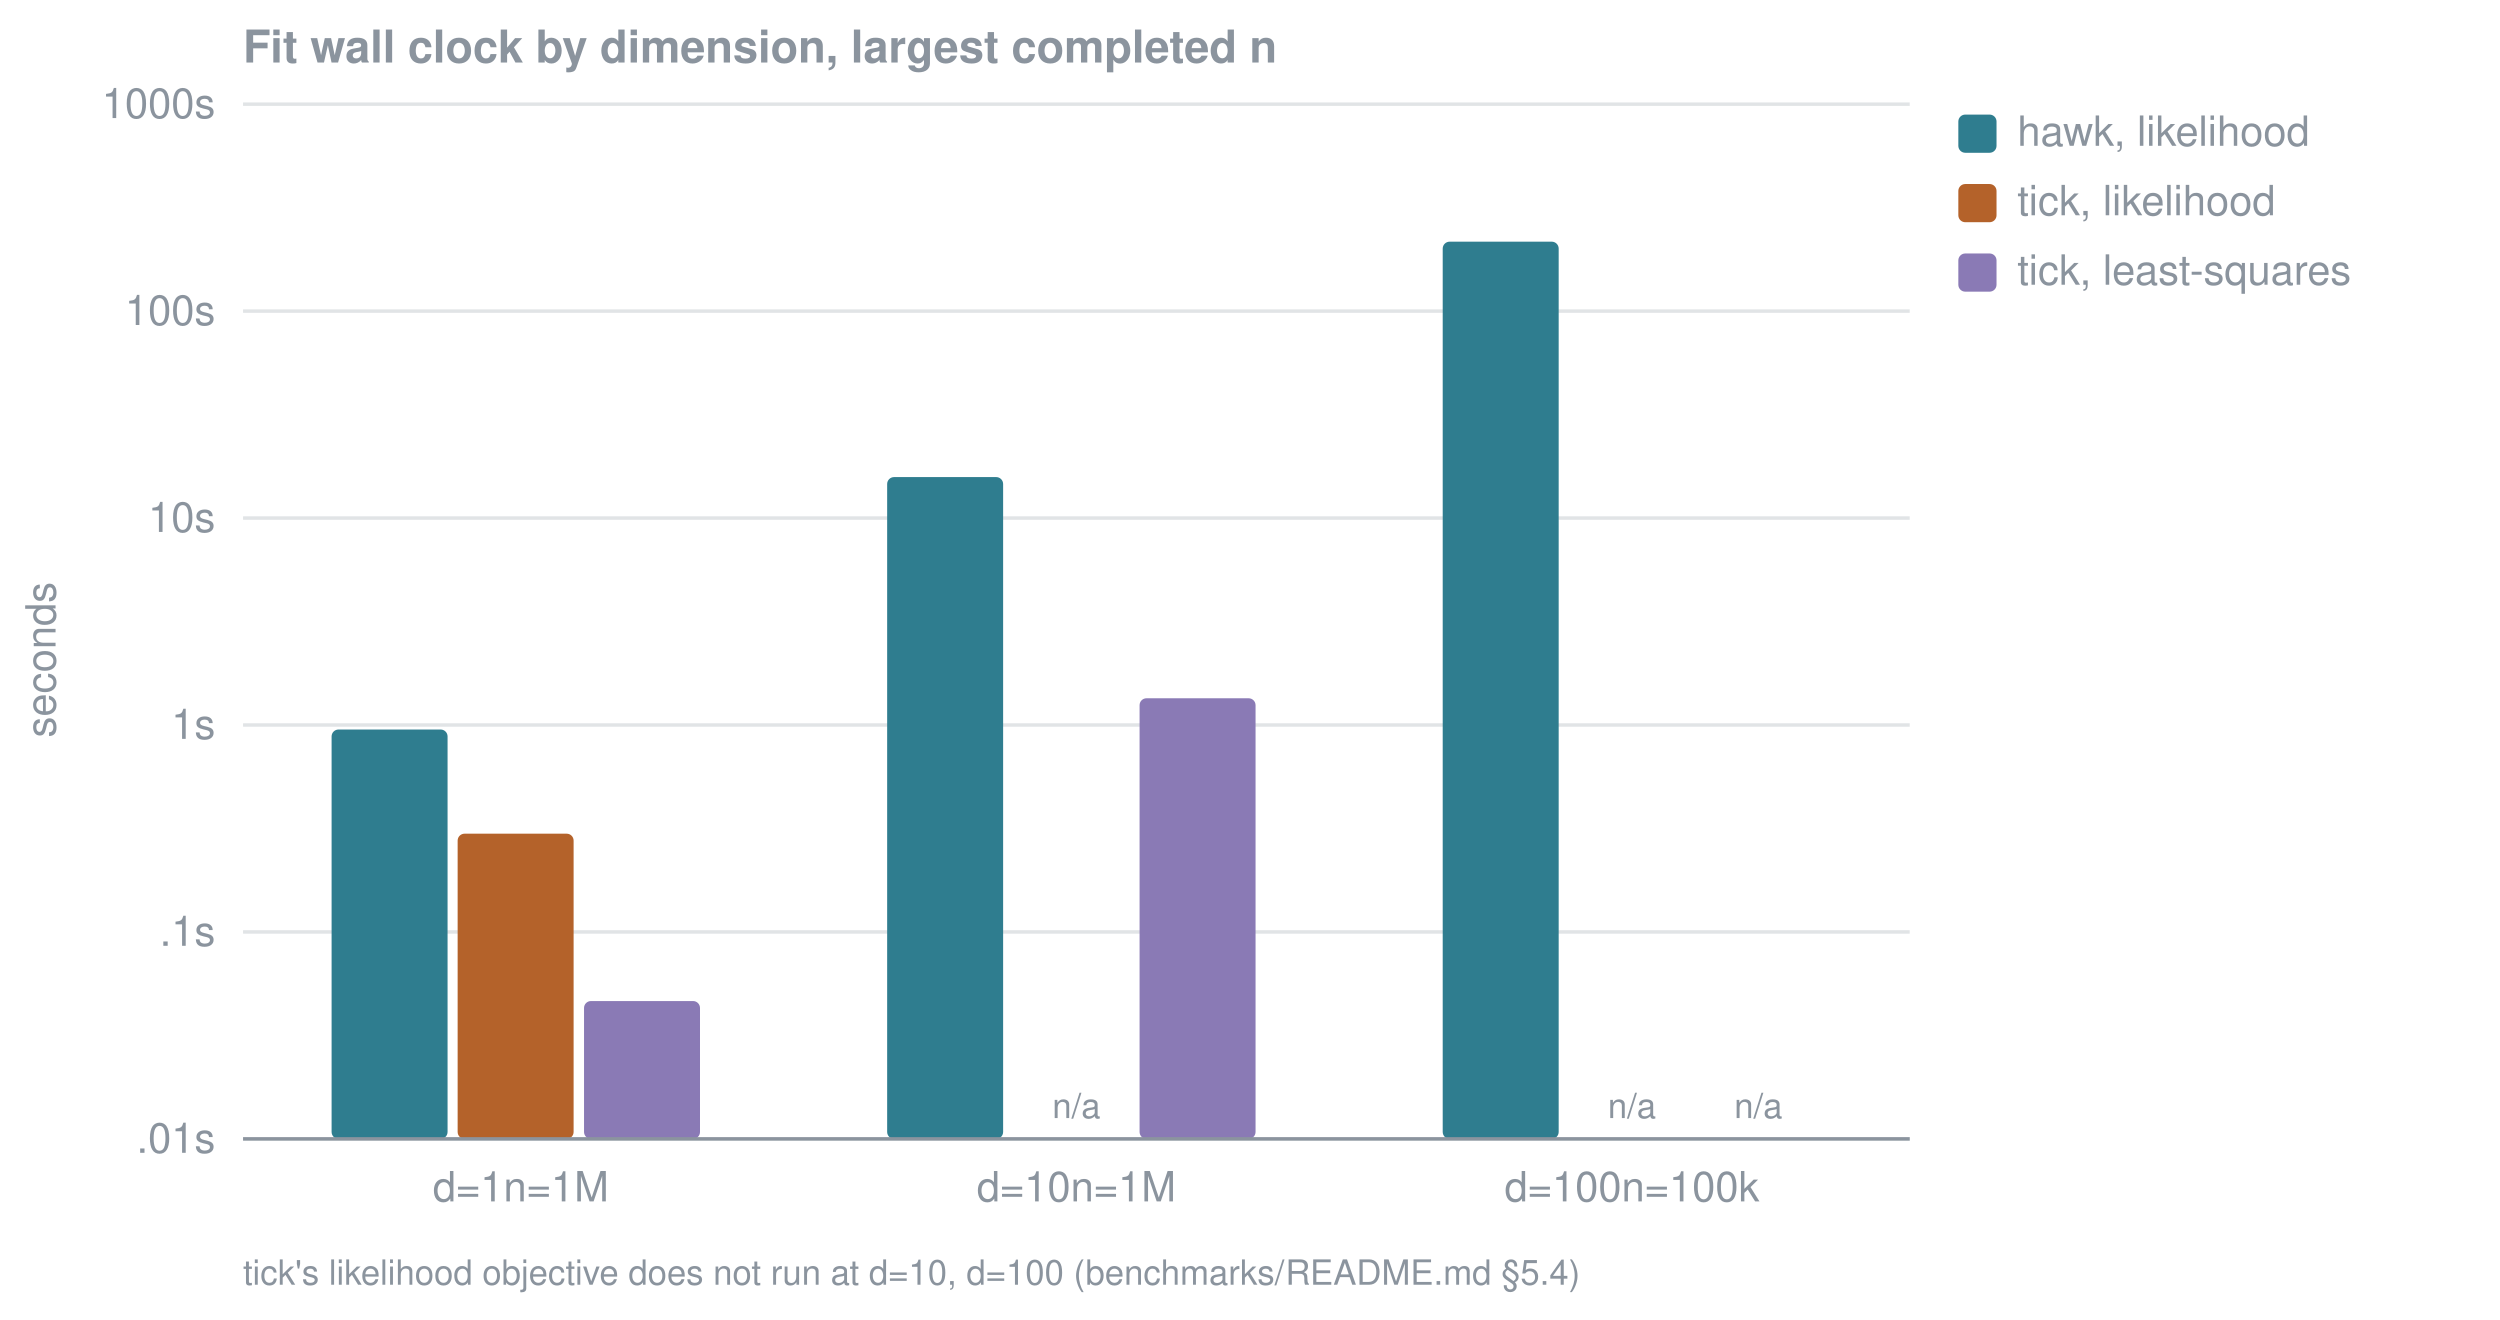
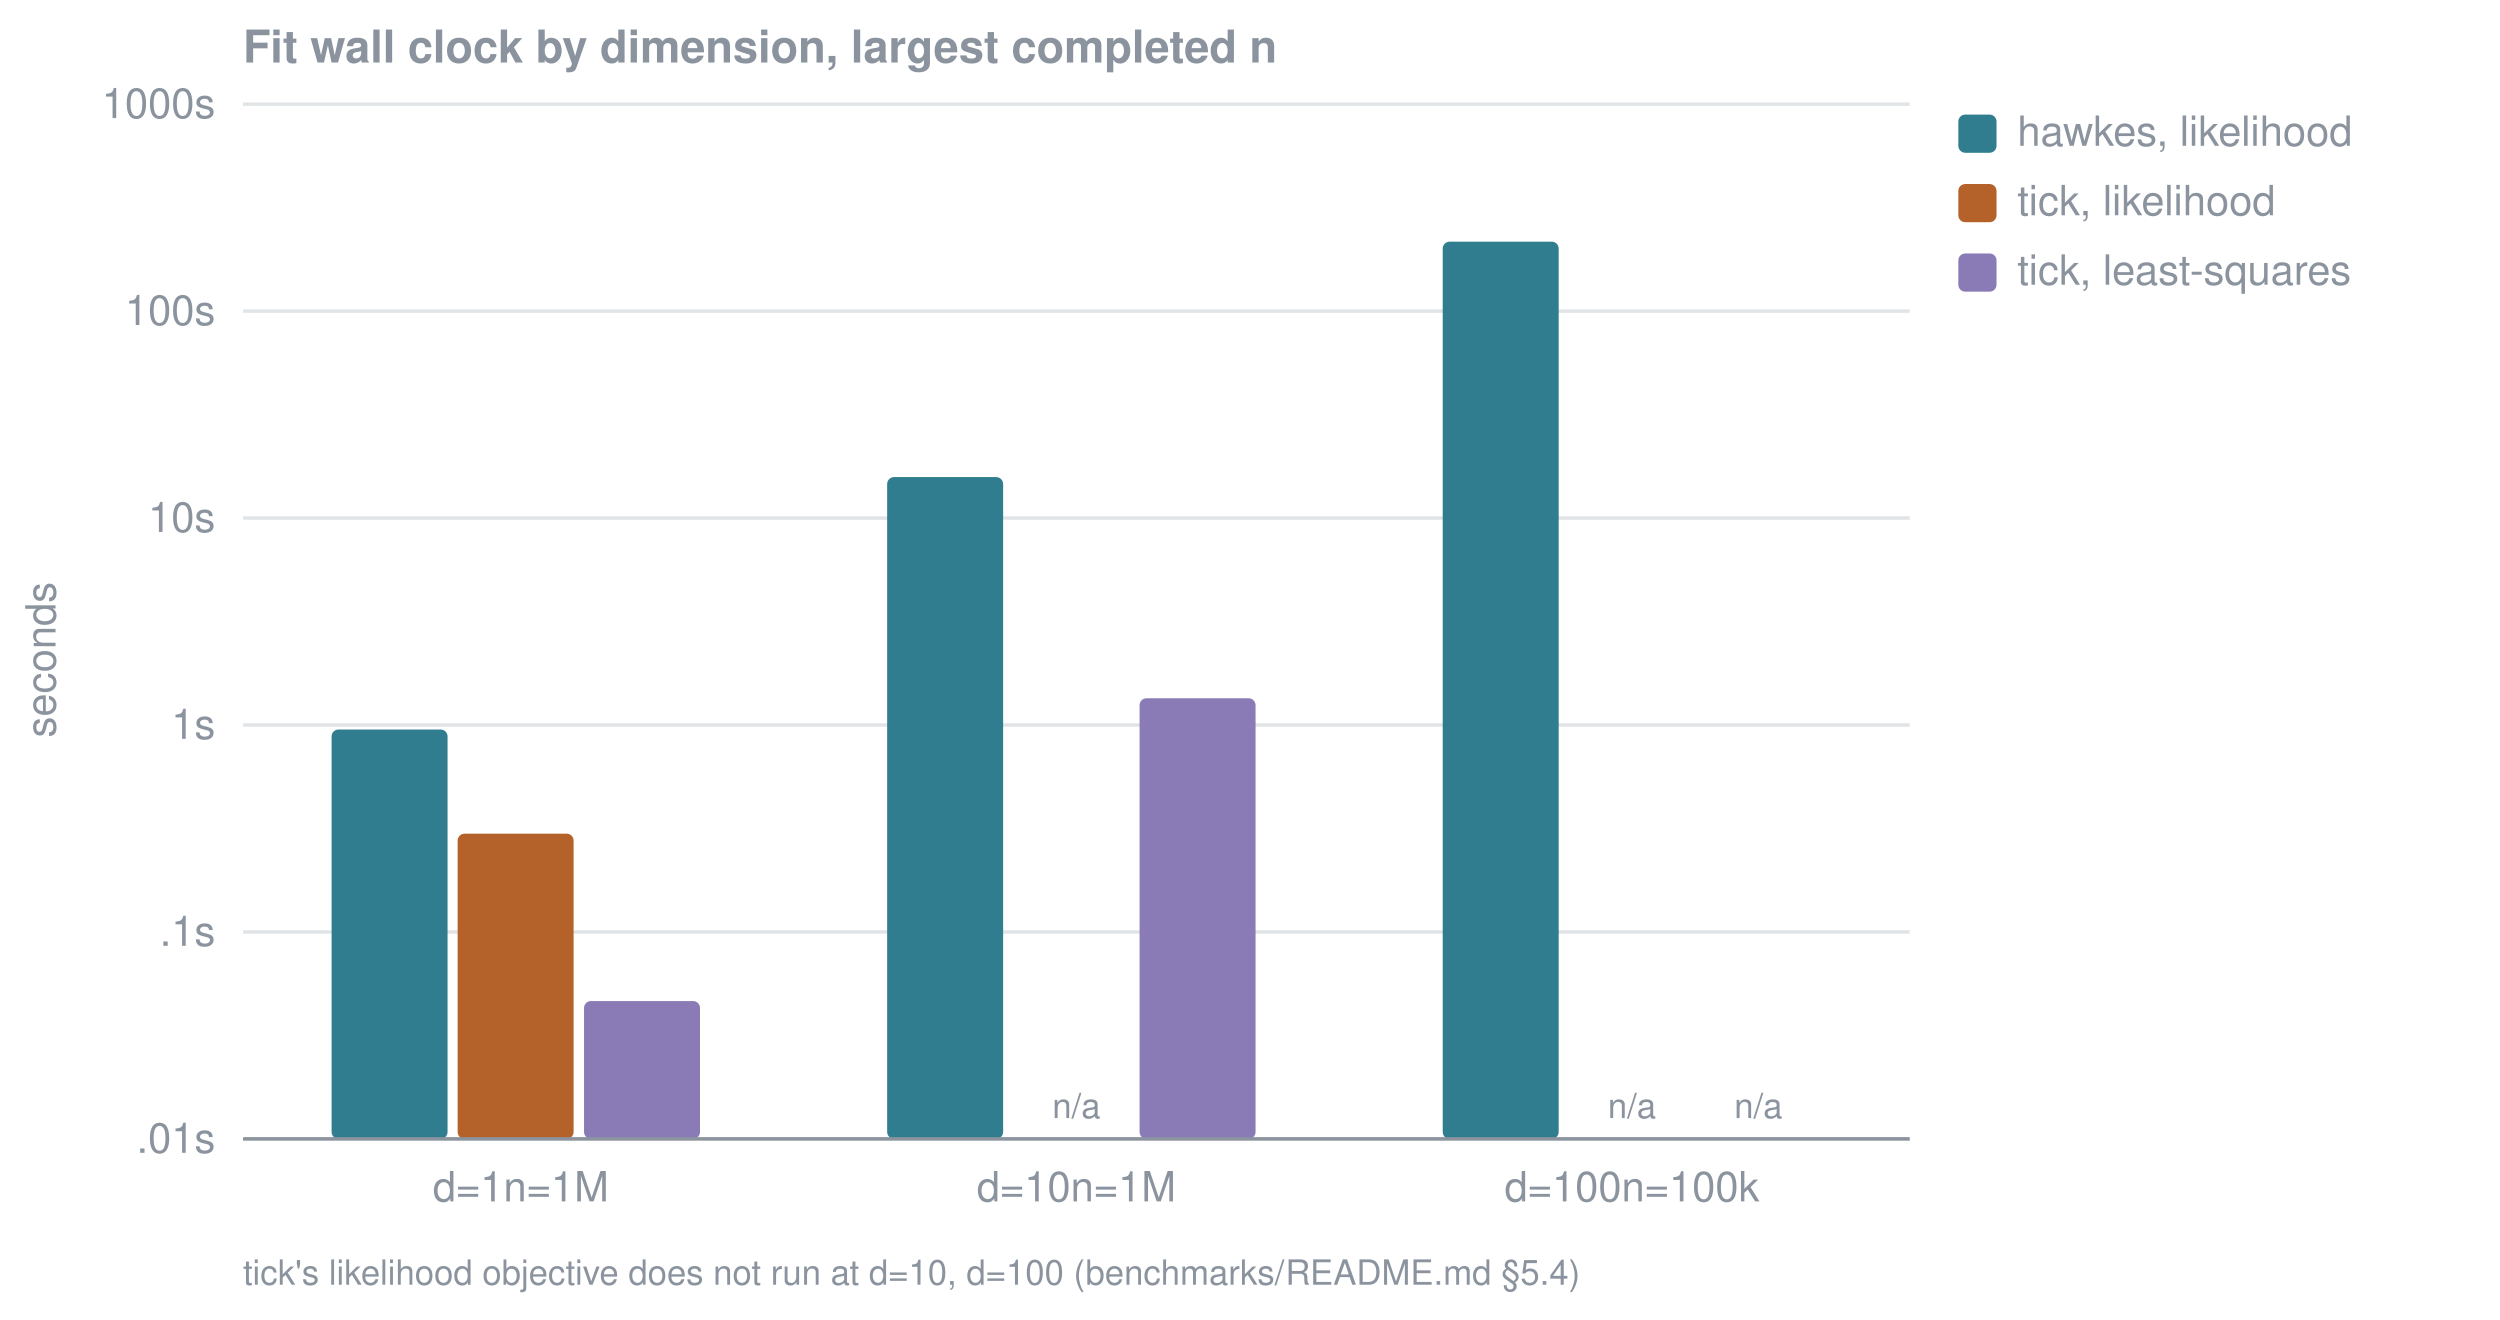
<svg xmlns="http://www.w3.org/2000/svg" viewBox="0 0 720 380" width="720" height="380" font-family="-apple-system,BlinkMacSystemFont,Segoe UI,Helvetica,Arial,sans-serif" font-size="12">
  <text x="70" y="18" fill="#8b949e" font-size="13" font-weight="600">Fit wall clock by dimension, largest completed n</text>
  <line x1="70" y1="328.0" x2="550" y2="328.0" stroke="#8b949e" stroke-opacity="0.25" />
  <text x="62" y="332.0" fill="#8b949e" text-anchor="end">.01s</text>
  <line x1="70" y1="268.4" x2="550" y2="268.4" stroke="#8b949e" stroke-opacity="0.25" />
  <text x="62" y="272.4" fill="#8b949e" text-anchor="end">.1s</text>
  <line x1="70" y1="208.8" x2="550" y2="208.8" stroke="#8b949e" stroke-opacity="0.25" />
  <text x="62" y="212.8" fill="#8b949e" text-anchor="end">1s</text>
  <line x1="70" y1="149.2" x2="550" y2="149.2" stroke="#8b949e" stroke-opacity="0.25" />
  <text x="62" y="153.2" fill="#8b949e" text-anchor="end">10s</text>
  <line x1="70" y1="89.6" x2="550" y2="89.6" stroke="#8b949e" stroke-opacity="0.25" />
  <text x="62" y="93.6" fill="#8b949e" text-anchor="end">100s</text>
  <line x1="70" y1="30.0" x2="550" y2="30.0" stroke="#8b949e" stroke-opacity="0.25" />
  <text x="62" y="34.0" fill="#8b949e" text-anchor="end">1000s</text>
  <rect x="95.5" y="210.1" width="33.4" height="117.9" fill="#2f7d8f" rx="2" />
  <rect x="131.8" y="240.1" width="33.4" height="87.9" fill="#b4622a" rx="2" />
  <rect x="168.2" y="288.3" width="33.4" height="39.7" fill="#8a7ab5" rx="2" />
  <text x="150.0" y="346.0" fill="#8b949e" text-anchor="middle">d=1
n=1M</text>
  <rect x="255.5" y="137.4" width="33.4" height="190.6" fill="#2f7d8f" rx="2" />
  <text x="310.0" y="322" fill="#8b949e" text-anchor="middle" font-size="10">n/a</text>
  <rect x="328.2" y="201.1" width="33.4" height="126.9" fill="#8a7ab5" rx="2" />
  <text x="310.0" y="346.0" fill="#8b949e" text-anchor="middle">d=10
n=1M</text>
  <rect x="415.5" y="69.6" width="33.4" height="258.4" fill="#2f7d8f" rx="2" />
  <text x="470.0" y="322" fill="#8b949e" text-anchor="middle" font-size="10">n/a</text>
  <text x="506.4" y="322" fill="#8b949e" text-anchor="middle" font-size="10">n/a</text>
  <text x="470.0" y="346.0" fill="#8b949e" text-anchor="middle">d=100
n=100k</text>
  <line x1="70" y1="328" x2="550" y2="328" stroke="#8b949e" />
  <text x="16" y="190" fill="#8b949e" text-anchor="middle" transform="rotate(-90 16 190)">seconds</text>
  <text x="70" y="370" fill="#8b949e" font-size="10">tick's likelihood objective does not run at d=10, d=100 (benchmarks/README.md §5.4)</text>
  <rect x="564" y="33" width="11" height="11" fill="#2f7d8f" rx="2" />
-   <text x="581" y="42" fill="#8b949e">hawk, likelihood</text>
+   <text x="581" y="42" fill="#8b949e">hawkes, likelihood</text>
  <rect x="564" y="53" width="11" height="11" fill="#b4622a" rx="2" />
  <text x="581" y="62" fill="#8b949e">tick, likelihood</text>
  <rect x="564" y="73" width="11" height="11" fill="#8a7ab5" rx="2" />
  <text x="581" y="82" fill="#8b949e">tick, least-squares</text>
</svg>
